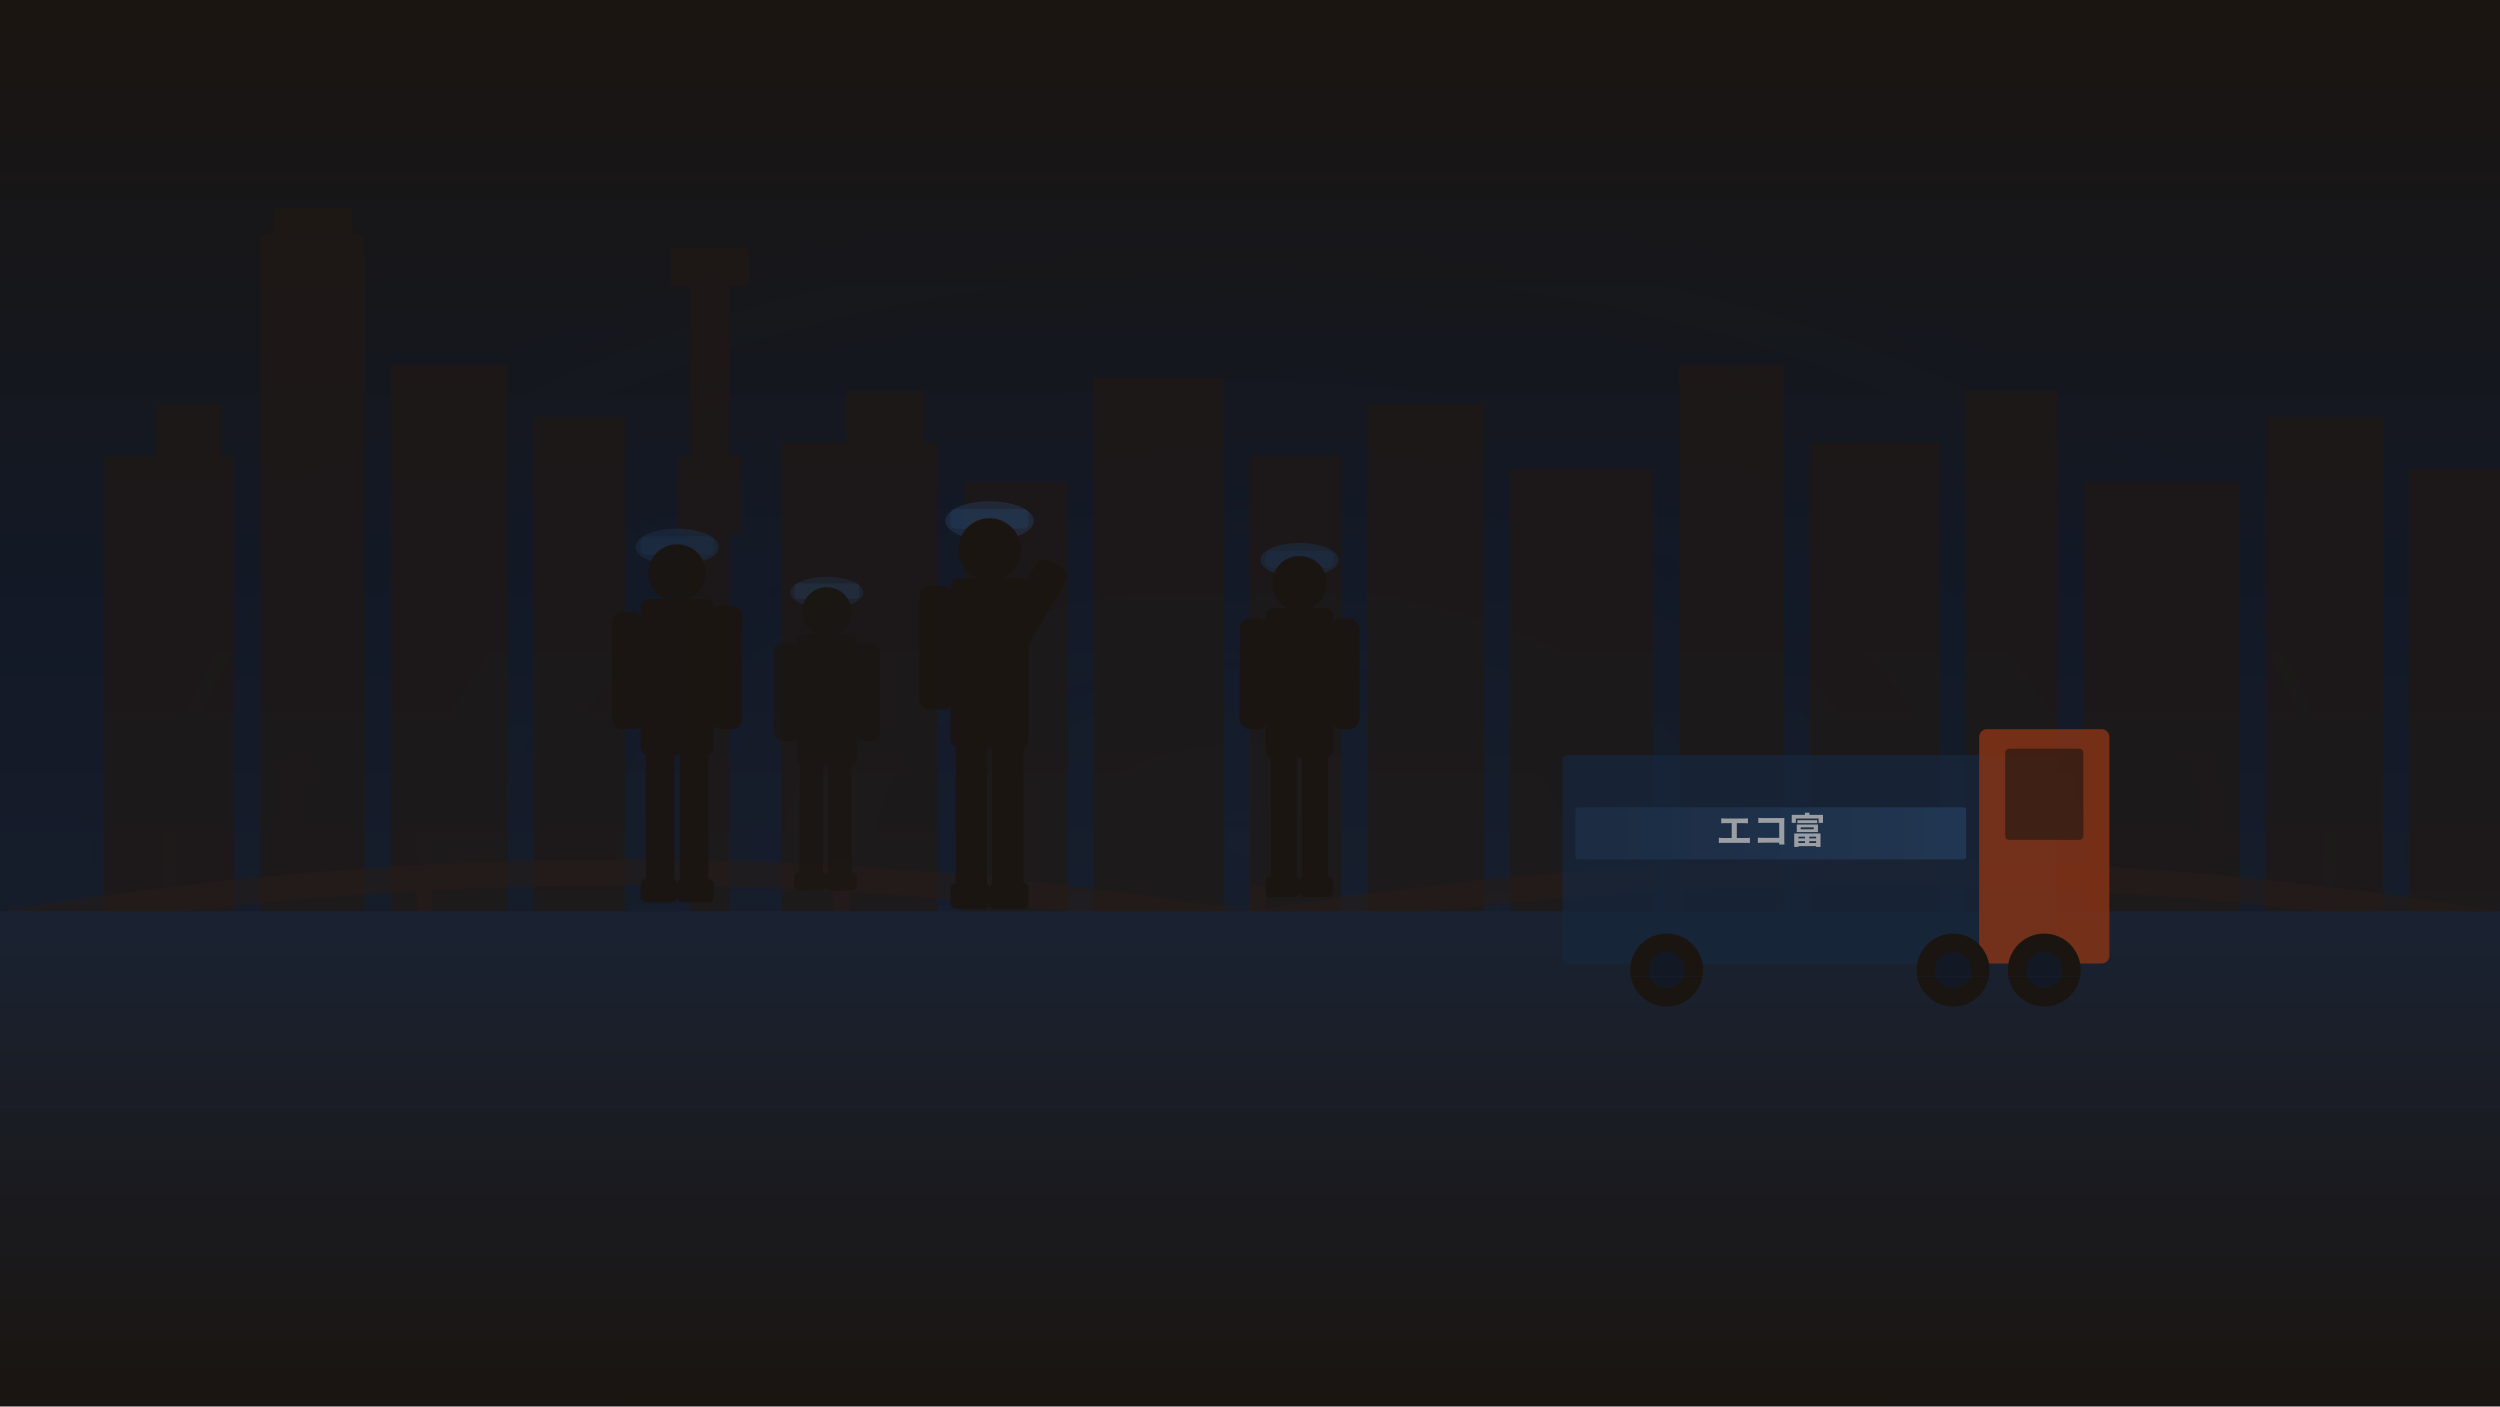
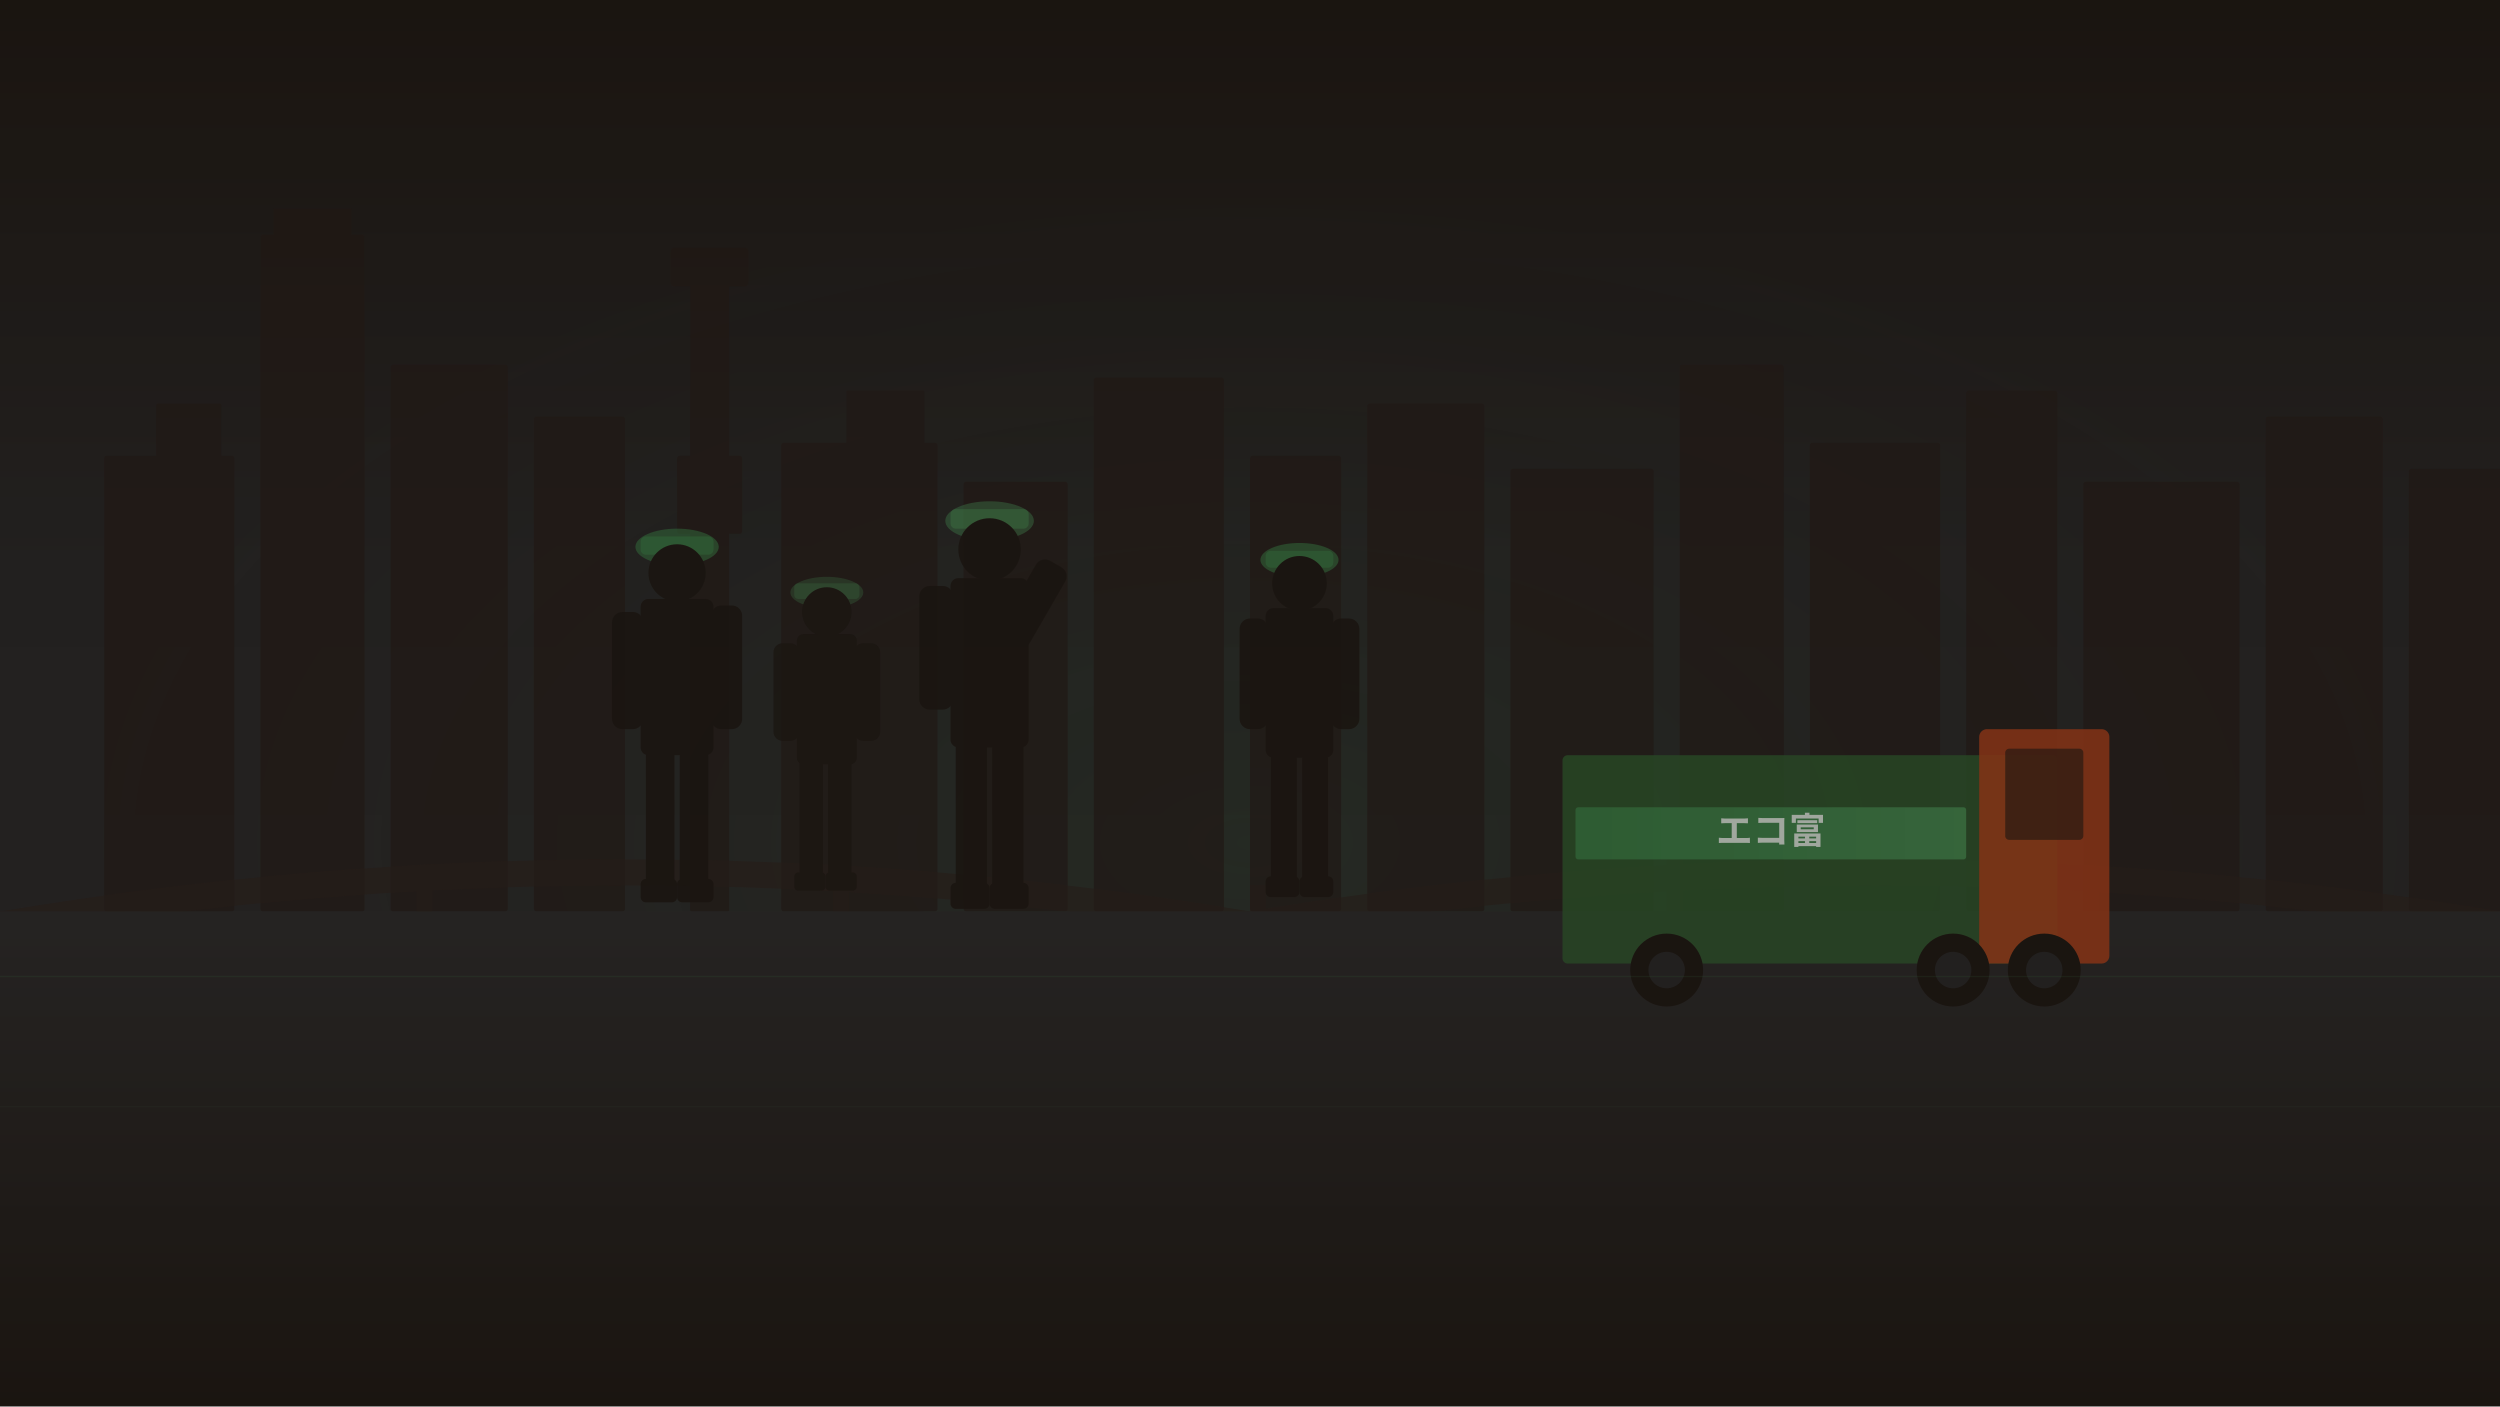
<svg xmlns="http://www.w3.org/2000/svg" viewBox="0 0 1920 1080" width="1920" height="1080">
  <defs>
    <linearGradient id="skyGrad" x1="0" y1="0" x2="0" y2="1">
      <stop offset="0%" stop-color="#1a1510" />
-       <stop offset="40%" stop-color="#0f1a2e" />
-       <stop offset="100%" stop-color="#1a2840" />
+       <stop offset="40%" stop-color="#252525" />
+       <stop offset="100%" stop-color="#2a2a2a" />
    </linearGradient>
    <linearGradient id="groundGrad" x1="0" y1="0" x2="0" y2="1">
-       <stop offset="0%" stop-color="#1a2840" />
+       <stop offset="0%" stop-color="#2a2a2a" />
      <stop offset="100%" stop-color="#1a1510" />
    </linearGradient>
    <linearGradient id="truckGrad" x1="0" y1="0" x2="1" y2="0">
-       <stop offset="0%" stop-color="#1e3a5f" />
-       <stop offset="100%" stop-color="#2a5080" />
+       <stop offset="0%" stop-color="#3a8c4a" />
+       <stop offset="100%" stop-color="#4a9c5a" />
    </linearGradient>
    <radialGradient id="glowCenter" cx="50%" cy="60%" r="50%">
-       <stop offset="0%" stop-color="#1e3a5f" stop-opacity="0.12" />
-       <stop offset="100%" stop-color="#0f1a2e" stop-opacity="0" />
+       <stop offset="0%" stop-color="#3a8c4a" stop-opacity="0.12" />
+       <stop offset="100%" stop-color="#252525" stop-opacity="0" />
    </radialGradient>
  </defs>
  <rect width="1920" height="1080" fill="url(#skyGrad)" />
  <rect width="1920" height="1080" fill="url(#glowCenter)" />
  <g fill="#221a16" opacity="0.7">
    <rect x="200" y="180" width="80" height="520" rx="2" />
    <rect x="210" y="160" width="60" height="40" rx="1" />
    <rect x="80" y="350" width="100" height="350" rx="2" />
    <rect x="120" y="310" width="50" height="390" rx="1" />
    <rect x="300" y="280" width="90" height="420" rx="2" />
    <rect x="410" y="320" width="70" height="380" rx="2" />
    <rect x="530" y="200" width="30" height="500" rx="1" />
    <rect x="515" y="190" width="60" height="30" rx="3" />
    <rect x="520" y="350" width="50" height="60" rx="2" />
    <rect x="600" y="340" width="120" height="360" rx="2" />
    <rect x="650" y="300" width="60" height="400" rx="1" />
    <rect x="740" y="370" width="80" height="330" rx="2" />
    <rect x="840" y="290" width="100" height="410" rx="2" />
    <rect x="960" y="350" width="70" height="350" rx="2" />
    <rect x="1050" y="310" width="90" height="390" rx="2" />
    <rect x="1160" y="360" width="110" height="340" rx="2" />
    <rect x="1290" y="280" width="80" height="420" rx="2" />
    <rect x="1390" y="340" width="100" height="360" rx="2" />
    <rect x="1510" y="300" width="70" height="400" rx="2" />
    <rect x="1600" y="370" width="120" height="330" rx="2" />
    <rect x="1740" y="320" width="90" height="380" rx="2" />
    <rect x="1850" y="360" width="80" height="340" rx="2" />
  </g>
  <g fill="#2a1f1a" opacity="0.6">
    <path d="M0,700 Q480,620 960,700 Q1440,620 1920,700 L1920,720 Q1440,640 960,720 Q480,640 0,720 Z" />
    <rect x="320" y="680" width="12" height="60" />
    <rect x="640" y="660" width="12" height="80" />
    <rect x="960" y="680" width="12" height="60" />
    <rect x="1280" y="660" width="12" height="80" />
    <rect x="1600" y="680" width="12" height="60" />
  </g>
  <rect x="0" y="700" width="1920" height="380" fill="url(#groundGrad)" />
  <g transform="translate(1200, 520)">
-     <rect x="0" y="60" width="380" height="160" rx="4" fill="#152d4a" opacity="0.85" />
+     <rect x="0" y="60" width="380" height="160" rx="4" fill="#2d5a2d" opacity="0.85" />
    <rect x="320" y="40" width="100" height="180" rx="6" fill="#b04018" opacity="0.85" />
    <rect x="340" y="55" width="60" height="70" rx="3" fill="#1a1510" opacity="0.6" />
    <rect x="10" y="100" width="300" height="40" rx="2" fill="url(#truckGrad)" opacity="0.7" />
    <text x="160" y="128" font-family="'Hiragino Sans', 'Yu Gothic', sans-serif" font-size="28" font-weight="bold" fill="#fff" text-anchor="middle" opacity="0.8">エコ富</text>
    <circle cx="80" cy="225" r="28" fill="#1a1510" />
-     <circle cx="80" cy="225" r="14" fill="#0f1a2e" />
+     <circle cx="80" cy="225" r="14" fill="#252525" />
    <circle cx="300" cy="225" r="28" fill="#1a1510" />
-     <circle cx="300" cy="225" r="14" fill="#0f1a2e" />
+     <circle cx="300" cy="225" r="14" fill="#252525" />
    <circle cx="370" cy="225" r="28" fill="#1a1510" />
-     <circle cx="370" cy="225" r="14" fill="#0f1a2e" />
+     <circle cx="370" cy="225" r="14" fill="#252525" />
  </g>
  <g transform="translate(480, 420)" fill="#1a1510" opacity="0.9">
-     <ellipse cx="40" cy="0" rx="32" ry="14" fill="#1e3a5f" opacity="0.6" />
-     <rect x="12" y="-8" width="56" height="14" rx="4" fill="#1e3a5f" opacity="0.6" />
+     <ellipse cx="40" cy="0" rx="32" ry="14" fill="#3a8c4a" opacity="0.6" />
+     <rect x="12" y="-8" width="56" height="14" rx="4" fill="#3a8c4a" opacity="0.6" />
    <circle cx="40" cy="20" r="22" />
    <rect x="12" y="40" width="56" height="120" rx="6" />
    <rect x="-10" y="50" width="24" height="90" rx="8" />
    <rect x="66" y="45" width="24" height="95" rx="8" />
    <rect x="16" y="155" width="22" height="110" rx="6" />
    <rect x="42" y="155" width="22" height="110" rx="6" />
    <rect x="12" y="255" width="28" height="18" rx="4" />
    <rect x="40" y="255" width="28" height="18" rx="4" />
  </g>
  <g transform="translate(720, 400)" fill="#1a1510" opacity="0.9">
-     <ellipse cx="40" cy="0" rx="34" ry="15" fill="#2a5080" opacity="0.5" />
-     <rect x="10" y="-9" width="60" height="15" rx="4" fill="#2a5080" opacity="0.5" />
+     <ellipse cx="40" cy="0" rx="34" ry="15" fill="#4a9c5a" opacity="0.5" />
+     <rect x="10" y="-9" width="60" height="15" rx="4" fill="#4a9c5a" opacity="0.5" />
    <circle cx="40" cy="22" r="24" />
    <rect x="10" y="44" width="60" height="130" rx="6" />
    <rect x="-14" y="50" width="26" height="95" rx="8" />
    <rect x="68" y="30" width="26" height="70" rx="8" transform="rotate(30, 80, 50)" />
    <rect x="14" y="168" width="24" height="120" rx="6" />
    <rect x="42" y="168" width="24" height="120" rx="6" />
    <rect x="10" y="278" width="30" height="20" rx="4" />
    <rect x="40" y="278" width="30" height="20" rx="4" />
  </g>
  <g transform="translate(960, 430)" fill="#1a1510" opacity="0.9">
-     <ellipse cx="38" cy="0" rx="30" ry="13" fill="#1e3a5f" opacity="0.6" />
-     <rect x="12" y="-7" width="52" height="13" rx="4" fill="#1e3a5f" opacity="0.6" />
+     <ellipse cx="38" cy="0" rx="30" ry="13" fill="#3a8c4a" opacity="0.6" />
+     <rect x="12" y="-7" width="52" height="13" rx="4" fill="#3a8c4a" opacity="0.6" />
    <circle cx="38" cy="18" r="21" />
    <rect x="12" y="37" width="52" height="115" rx="6" />
    <rect x="-8" y="45" width="22" height="85" rx="8" />
    <rect x="62" y="45" width="22" height="85" rx="8" />
    <rect x="16" y="147" width="20" height="105" rx="6" />
    <rect x="40" y="147" width="20" height="105" rx="6" />
    <rect x="12" y="243" width="26" height="16" rx="4" />
    <rect x="38" y="243" width="26" height="16" rx="4" />
  </g>
  <g transform="translate(600, 450)" fill="#1a1510" opacity="0.75" transform-origin="center">
-     <ellipse cx="35" cy="5" rx="28" ry="12" fill="#2a5080" opacity="0.4" />
-     <rect x="10" y="-2" width="50" height="12" rx="3" fill="#2a5080" opacity="0.4" />
+     <ellipse cx="35" cy="5" rx="28" ry="12" fill="#4a9c5a" opacity="0.4" />
+     <rect x="10" y="-2" width="50" height="12" rx="3" fill="#4a9c5a" opacity="0.4" />
    <circle cx="35" cy="20" r="19" />
    <rect x="12" y="37" width="46" height="100" rx="5" />
    <rect x="-6" y="44" width="20" height="75" rx="7" />
    <rect x="56" y="44" width="20" height="75" rx="7" />
    <rect x="14" y="132" width="18" height="95" rx="5" />
    <rect x="36" y="132" width="18" height="95" rx="5" />
    <rect x="10" y="220" width="24" height="14" rx="3" />
    <rect x="34" y="220" width="24" height="14" rx="3" />
  </g>
-   <line x1="0" y1="750" x2="1920" y2="750" stroke="#1e3a5f" stroke-width="1" opacity="0.15" />
-   <line x1="0" y1="850" x2="1920" y2="850" stroke="#2a5080" stroke-width="0.5" opacity="0.1" />
+   <line x1="0" y1="750" x2="1920" y2="750" stroke="#3a8c4a" stroke-width="1" opacity="0.15" />
+   <line x1="0" y1="850" x2="1920" y2="850" stroke="#4a9c5a" stroke-width="0.5" opacity="0.1" />
  <rect width="1920" height="1080" fill="#1a1510" opacity="0.3" />
</svg>
